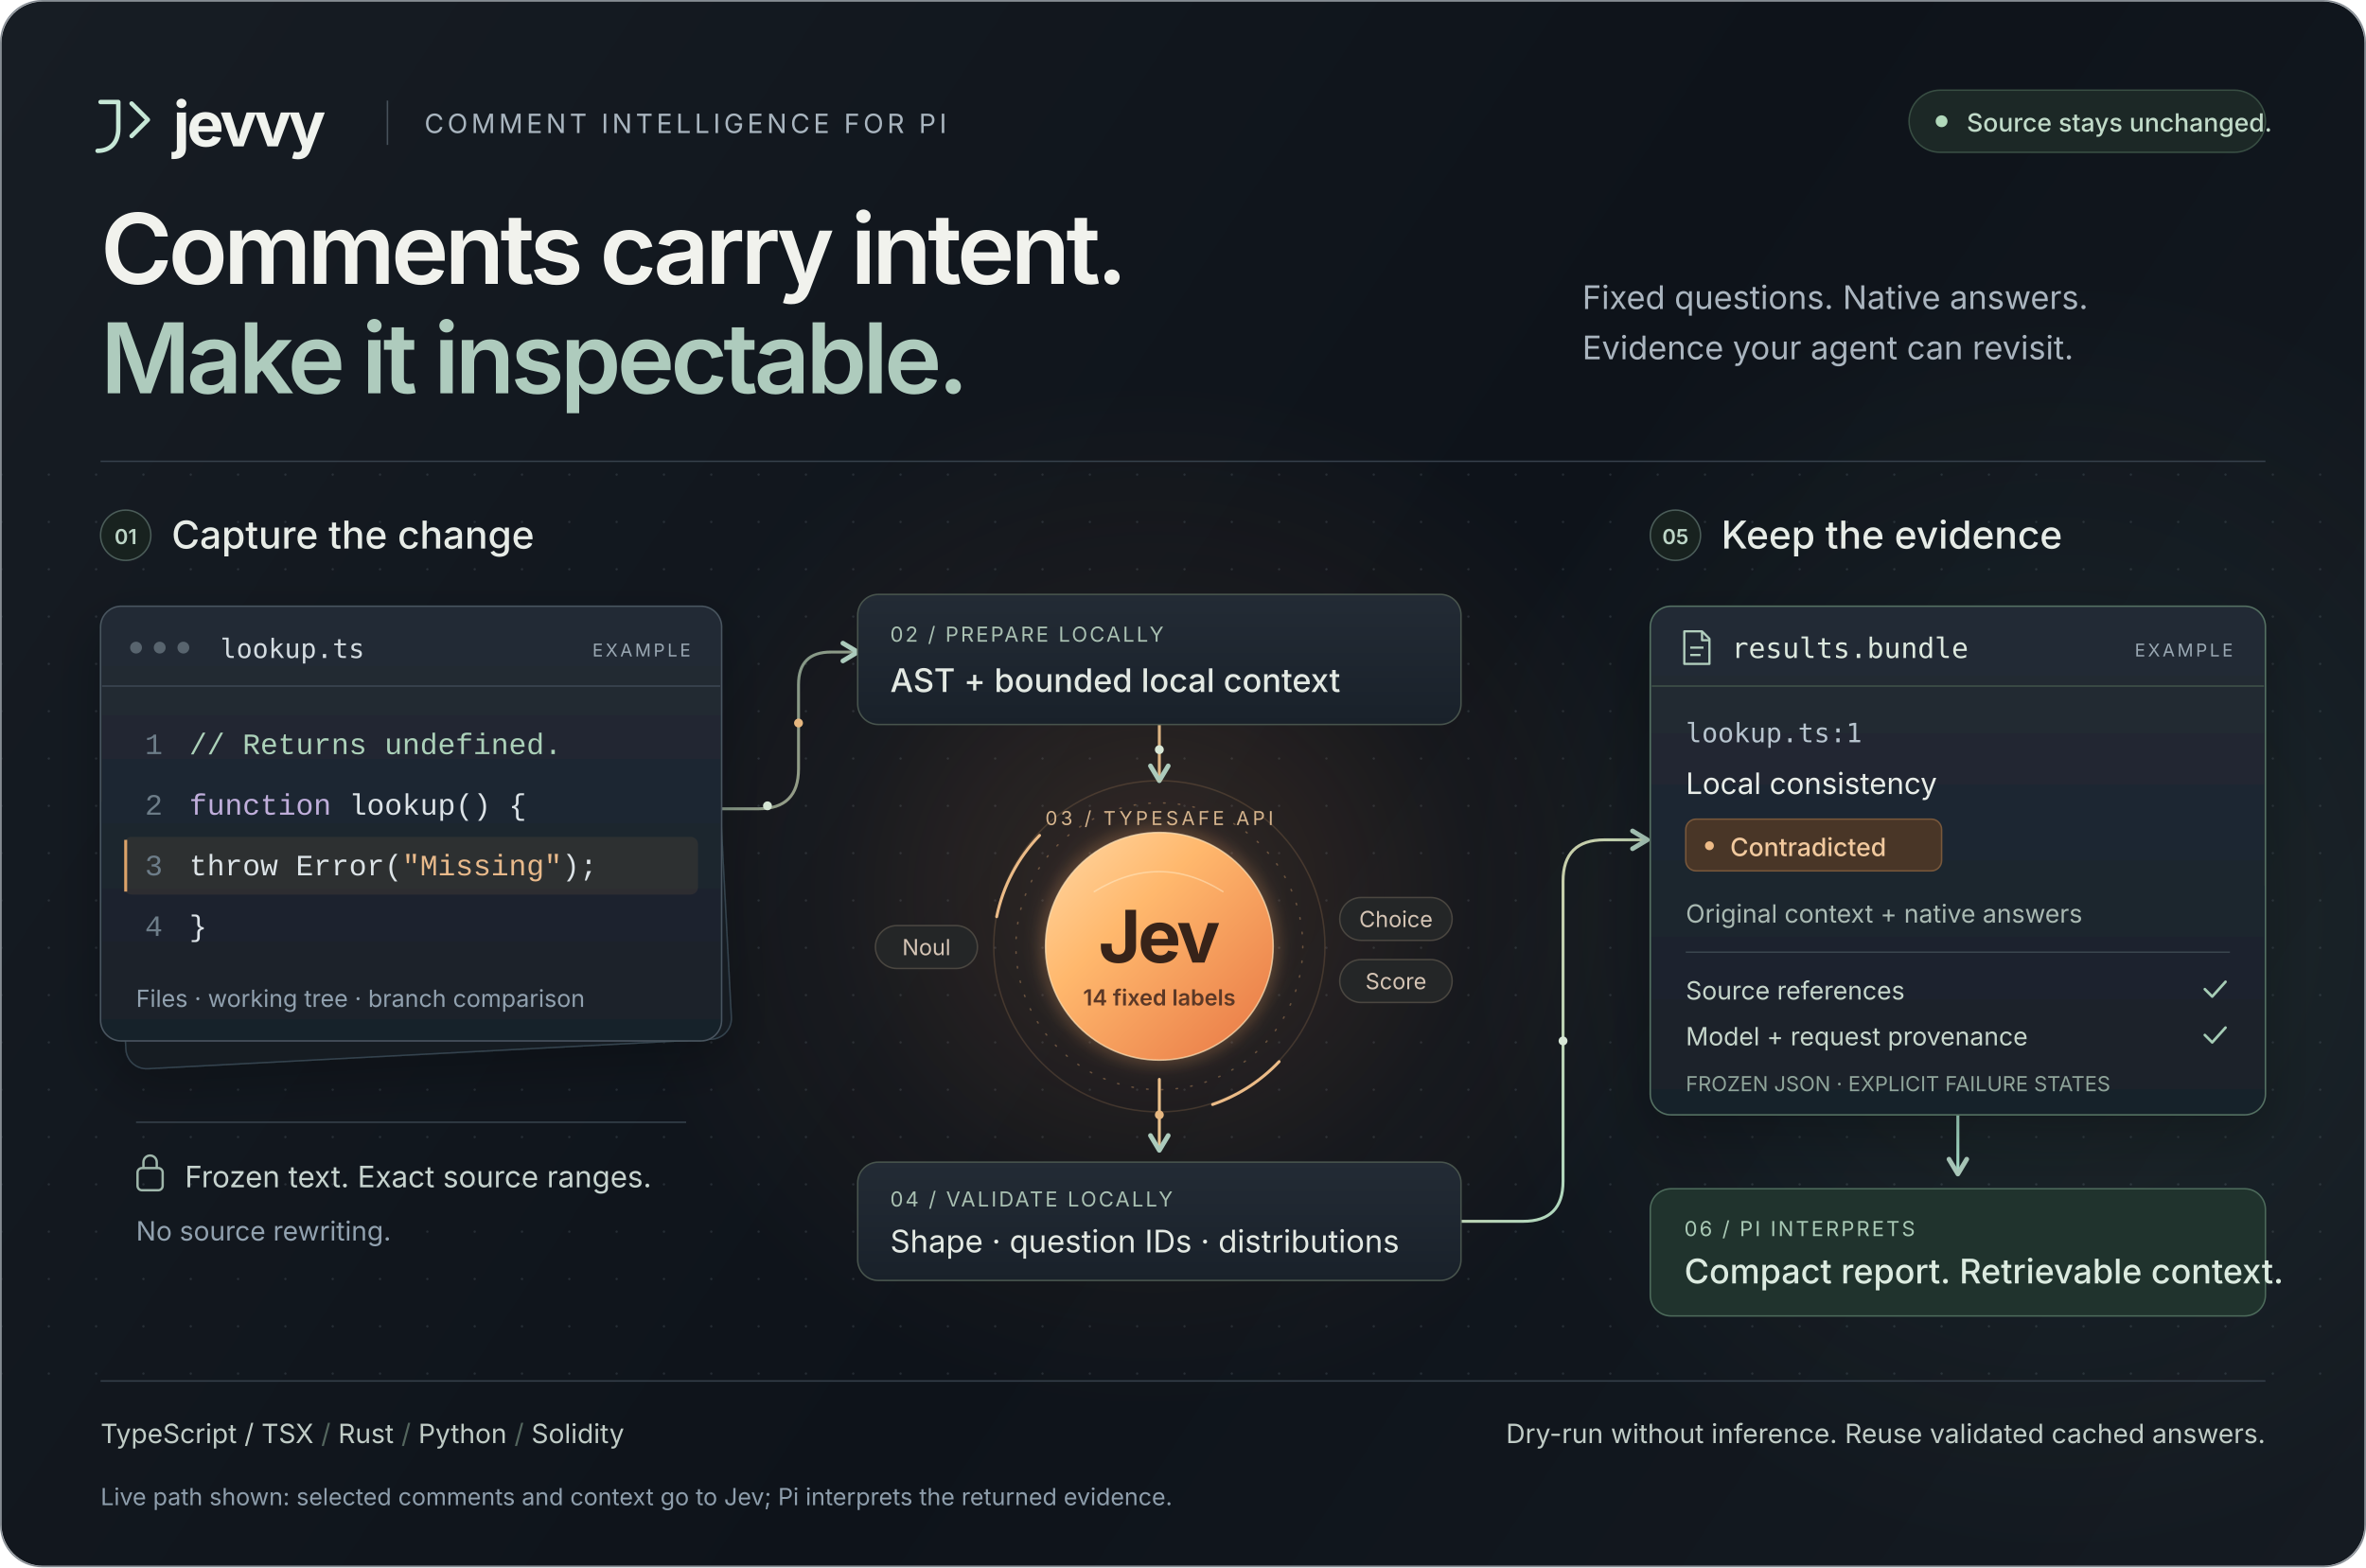
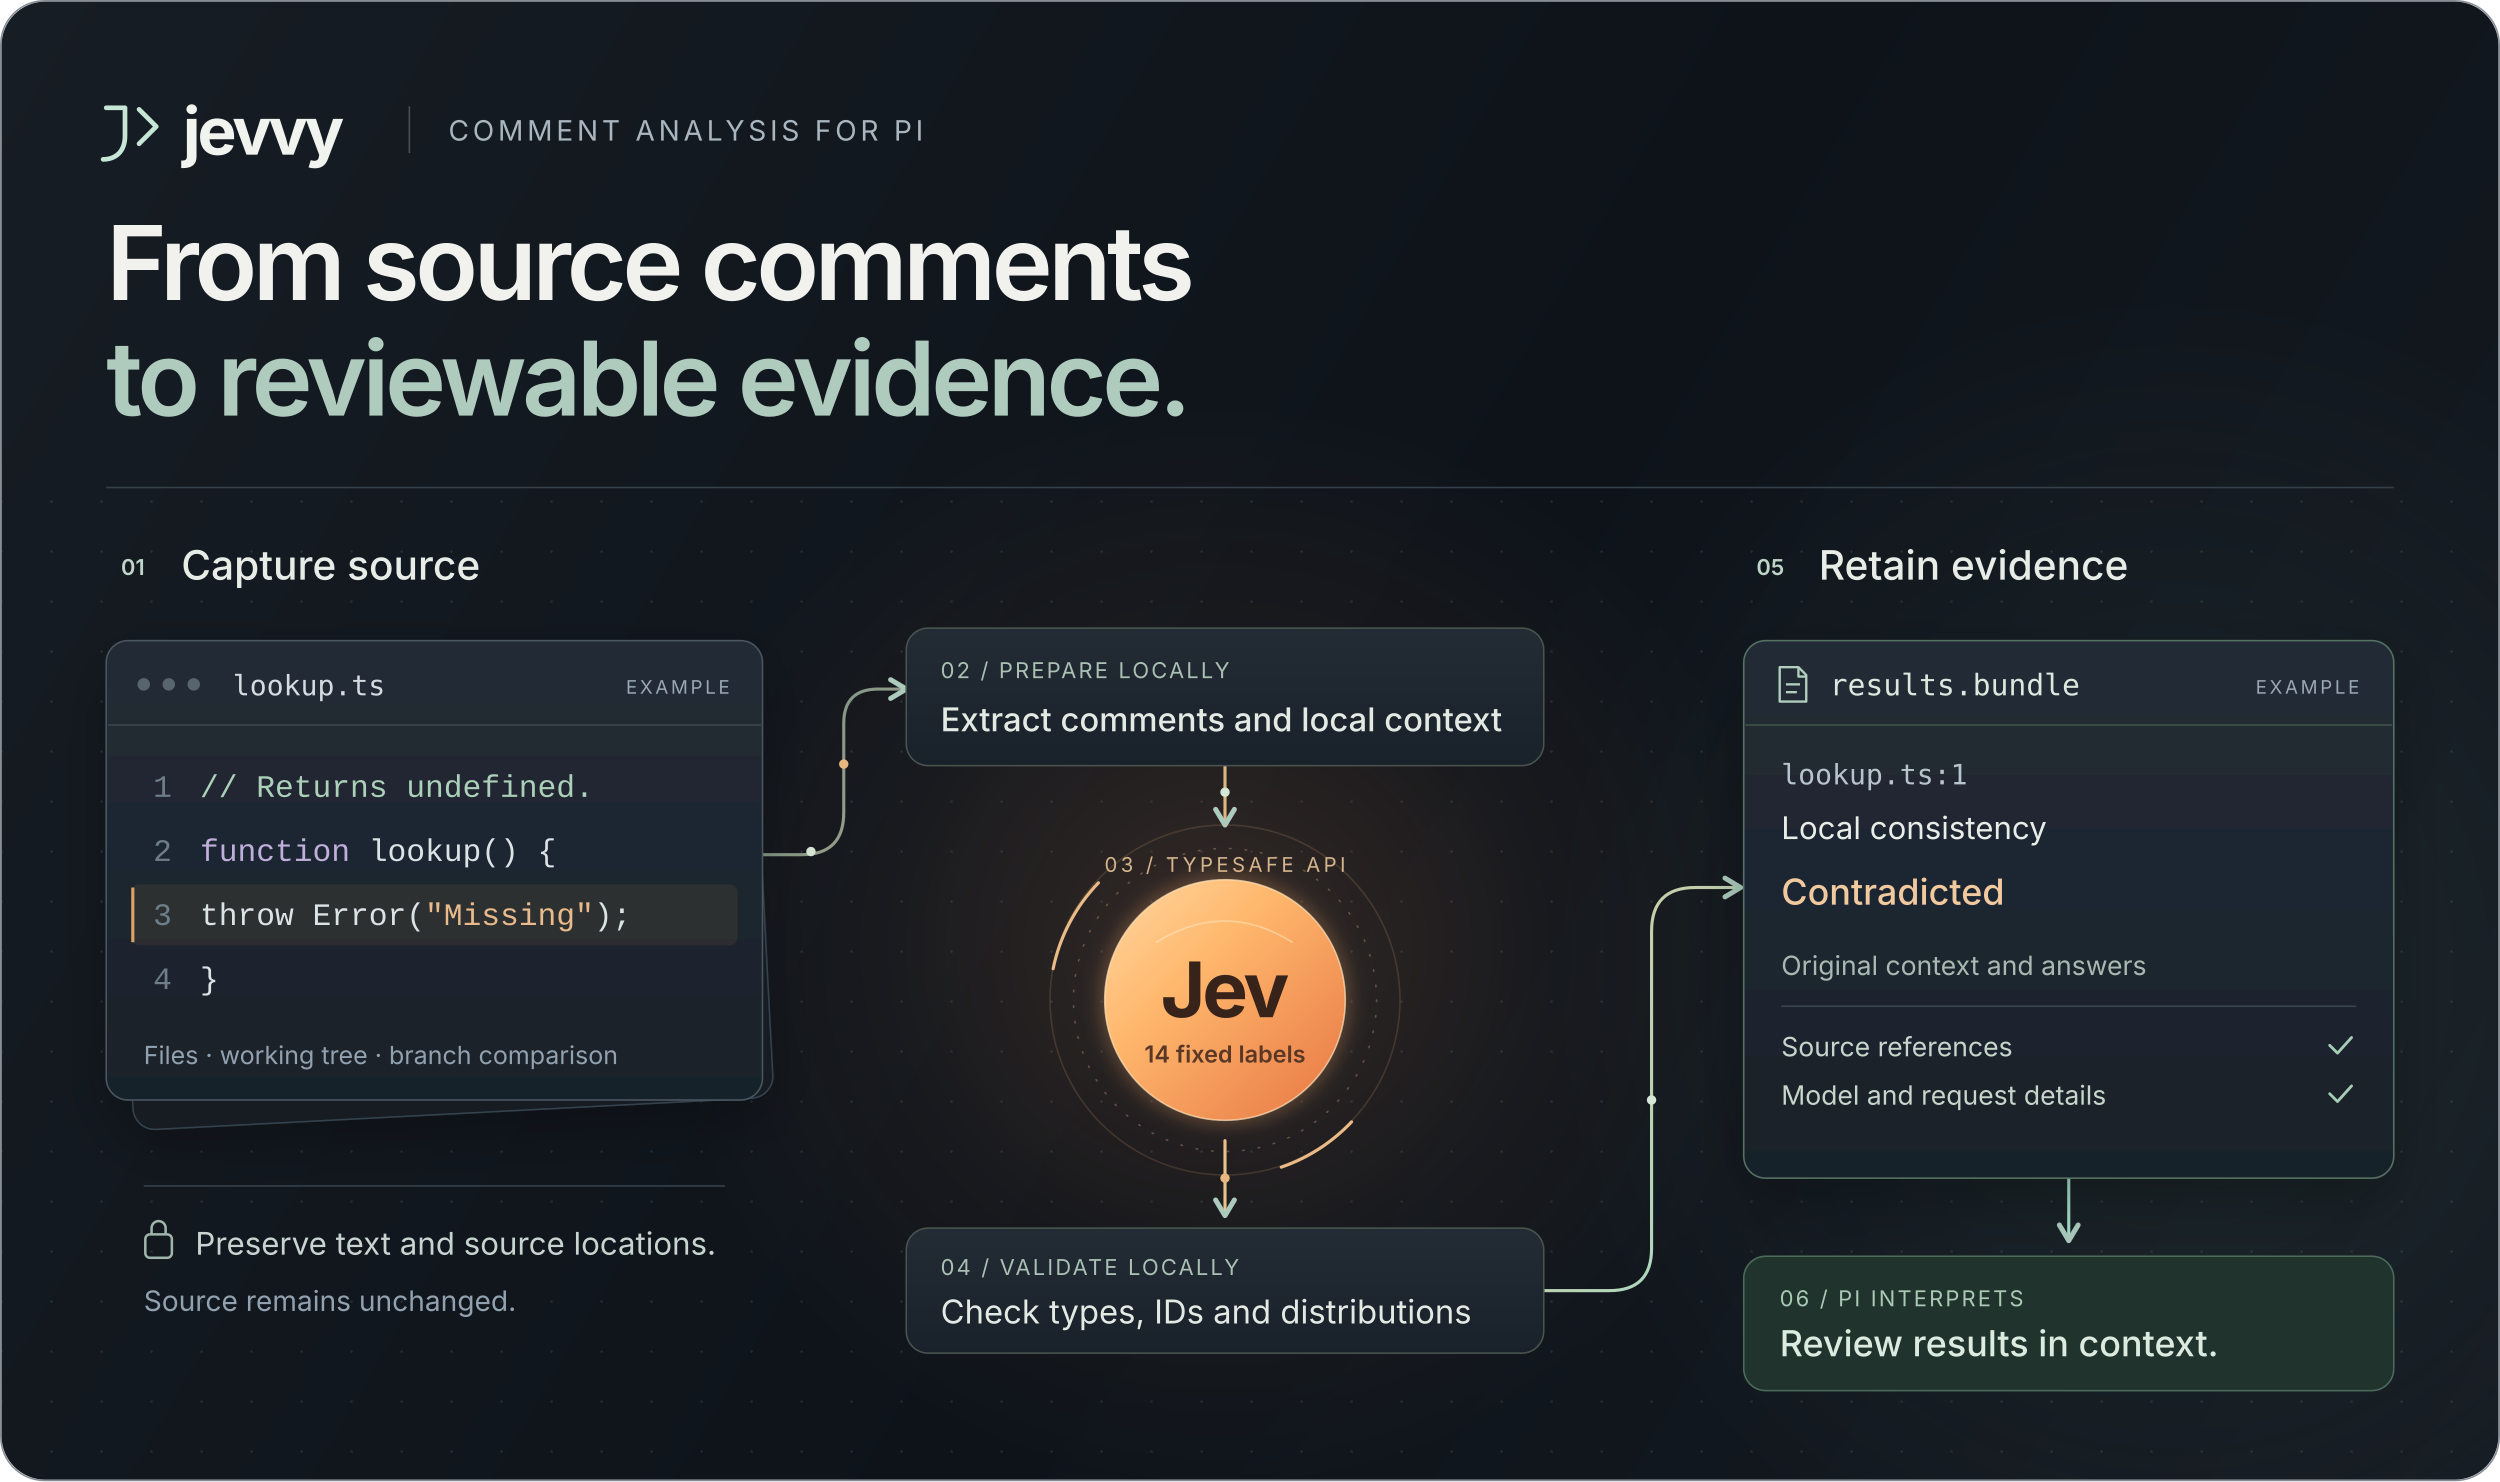
- <svg xmlns="http://www.w3.org/2000/svg" width="1600" height="1060" viewBox="0 0 1600 1060" fill="none" role="img" aria-labelledby="title desc">
+ <svg xmlns="http://www.w3.org/2000/svg" width="1600" height="948" viewBox="0 0 1600 948" fill="none" role="img" aria-labelledby="title desc">
  <defs>
-     <linearGradient id="canvas" x1="0" y1="0" x2="1600" y2="1060" gradientUnits="userSpaceOnUse">
+     <linearGradient id="canvas" x1="0" y1="0" x2="1600" y2="948" gradientUnits="userSpaceOnUse">
      <stop stop-color="#171d24" />
      <stop offset=".54" stop-color="#0e131a" />
      <stop offset="1" stop-color="#151b22" />
    </linearGradient>
    <linearGradient id="panel" x1="0" y1="0" x2="0" y2="1">
      <stop stop-color="#232b35" />
      <stop offset="1" stop-color="#19212a" />
    </linearGradient>
    <linearGradient id="core" x1="690" y1="534" x2="860" y2="710" gradientUnits="userSpaceOnUse">
      <stop stop-color="#ffe4b9" />
      <stop offset=".46" stop-color="#ffb86d" />
      <stop offset="1" stop-color="#e87845" />
    </linearGradient>
    <linearGradient id="wire" x1="490" y1="470" x2="1120" y2="800" gradientUnits="userSpaceOnUse">
      <stop stop-color="#799488" />
      <stop offset=".48" stop-color="#f5bc82" />
      <stop offset="1" stop-color="#a5dbc6" />
    </linearGradient>
    <radialGradient id="aura">
      <stop stop-color="#ed9659" stop-opacity=".17" />
      <stop offset=".6" stop-color="#ed9659" stop-opacity=".04" />
      <stop offset="1" stop-color="#ed9659" stop-opacity="0" />
    </radialGradient>
    <radialGradient id="wash">
      <stop stop-color="#83bea8" stop-opacity=".09" />
      <stop offset="1" stop-color="#83bea8" stop-opacity="0" />
    </radialGradient>
    <pattern id="grid" width="32" height="32" patternUnits="userSpaceOnUse">
      <circle cx="1" cy="1" r=".8" fill="#9ba9b6" opacity=".16" />
    </pattern>
    <filter id="shadow" x="-30%" y="-30%" width="160%" height="170%">
      <feDropShadow dx="0" dy="14" stdDeviation="18" flood-color="#000" flood-opacity=".24" />
    </filter>
    <filter id="glow" x="-100%" y="-100%" width="300%" height="300%">
      <feGaussianBlur stdDeviation="5" />
    </filter>
    <marker id="arrow" markerWidth="9" markerHeight="9" refX="6" refY="4" orient="auto">
      <path d="m1 1 5 3-5 3" stroke="#accbbc" stroke-width="1.6" stroke-linecap="round" stroke-linejoin="round" />
    </marker>
    <clipPath id="frame">
-       <rect x="1" y="1" width="1598" height="1058" rx="28" />
+       <rect x="1" y="1" width="1598" height="946" rx="28" />
    </clipPath>
  </defs>
  <g clip-path="url(#frame)">
-     <rect width="1600" height="1060" fill="url(#canvas)" />
+     <rect width="1600" height="948" fill="url(#canvas)" />
    <rect y="316" width="1600" height="614" fill="url(#grid)" />
    <ellipse cx="780" cy="606" rx="360" ry="350" fill="url(#aura)" />
    <ellipse cx="1390" cy="620" rx="400" ry="440" fill="url(#wash)" />
    <g font-family="Inter, -apple-system, BlinkMacSystemFont, 'Segoe UI', Arial, sans-serif">
      <g transform="translate(68 62)" stroke="#c6e7d6" stroke-width="3" stroke-linecap="round" stroke-linejoin="round">
        <path d="M0 7h12v18c0 10-6 15-14 15" />
        <path d="m21 8 11 11-11 11" />
      </g>
      <text x="117" y="99" font-size="42" font-weight="650" letter-spacing="-2" fill="#f0f3ee">jevvy</text>
      <path d="M262 68v30" stroke="#46515a" />
-       <text x="287" y="90" font-size="18" letter-spacing="2.4" fill="#a9b5bf">COMMENT INTELLIGENCE FOR PI</text>
-       <rect x="1291" y="61" width="241" height="42" rx="21" fill="#1c2826" stroke="#384e43" />
-       <circle cx="1313" cy="82" r="4" fill="#b1d9bb" />
-       <text x="1330" y="89" font-size="17" font-weight="500" fill="#c0dac8">Source stays unchanged.</text>
-       <text x="68" y="192" font-size="66" font-weight="600" letter-spacing="-2.8" fill="#f1f2ed">Comments carry intent.</text>
-       <text x="68" y="266" font-size="66" font-weight="600" letter-spacing="-2.8" fill="#aecbbd">Make it inspectable.</text>
-       <text x="1070" y="209" font-size="22" fill="#aab5bf">Fixed questions. Native answers.</text>
-       <text x="1070" y="243" font-size="22" fill="#aab5bf">Evidence your agent can revisit.</text>
+       <text x="287" y="90" font-size="18" letter-spacing="2.4" fill="#a9b5bf">COMMENT ANALYSIS FOR PI</text>
+       <text x="68" y="192" font-size="66" font-weight="600" letter-spacing="-2.8" fill="#f1f2ed">From source comments</text>
+       <text x="68" y="266" font-size="66" font-weight="600" letter-spacing="-2.8" fill="#aecbbd">to reviewable evidence.</text>
      <path d="M68 312H1532" stroke="#36404b" />
      <g stroke="url(#wire)" stroke-width="2" stroke-linecap="round" marker-end="url(#arrow)">
        <path d="M488 547h25q27 0 27-27v-57q0-22 22-22h18" />
        <path d="M784 490v38" />
        <path d="M784 730v48" />
        <path d="M988 826h42q27 0 27-27V596q0-28 28-28h29" />
        <path d="M1324 754v40" />
      </g>
      <g fill="#d7e7d6">
        <circle cx="519" cy="545" r="3" />
        <circle cx="784" cy="507" r="3" />
        <circle cx="1057" cy="704" r="3" />
      </g>
      <g fill="#e6b780">
        <circle cx="784" cy="754" r="3" />
        <circle cx="540" cy="489" r="3" />
      </g>
-       <circle cx="85" cy="362" r="17" stroke="#4b5d59" fill="#18221f" />
      <text x="85" y="368" text-anchor="middle" font-size="14" font-weight="600" fill="#bcd5c6">01</text>
-       <text x="116" y="371" font-size="26" font-weight="550" fill="#e7ece7">Capture the change</text>
+       <text x="116" y="371" font-size="26" font-weight="550" fill="#e7ece7">Capture source</text>
      <g filter="url(#shadow)">
        <rect x="78" y="423" width="410" height="290" rx="14" fill="#121b23" stroke="#34434d" transform="rotate(-3 283 568)" />
        <rect x="68" y="410" width="420" height="294" rx="14" fill="url(#panel)" stroke="#4a5660" />
      </g>
      <path d="M69 464h418" stroke="#3b4651" />
      <g fill="#58646e">
        <circle cx="92" cy="438" r="4" />
        <circle cx="108" cy="438" r="4" />
        <circle cx="124" cy="438" r="4" />
      </g>
      <text x="149" y="445" font-size="18" font-family="'SFMono-Regular', Consolas, monospace" fill="#d4dce1">lookup.ts</text>
      <text x="467" y="444" text-anchor="end" font-size="12" letter-spacing="1.7" fill="#9aa8b3">EXAMPLE</text>
      <rect x="84" y="566" width="388" height="39" rx="5" fill="#d18c52" opacity=".1" />
      <path d="M85 568v35" stroke="#dca369" stroke-width="2" />
      <g font-family="'SFMono-Regular', Consolas, 'Liberation Mono', monospace" font-size="20">
        <g fill="#6d7d89" text-anchor="end">
          <text x="110" y="510">1</text>
          <text x="110" y="551">2</text>
          <text x="110" y="592">3</text>
          <text x="110" y="633">4</text>
        </g>
        <text x="128" y="510" fill="#acd1b9">// Returns undefined.</text>
        <text x="128" y="551" fill="#dce3e7">
          <tspan fill="#c0aedb">function</tspan> lookup() {</text>
        <text x="128" y="592" fill="#dce3e7">  throw Error(<tspan fill="#e9ba8b">"Missing"</tspan>);</text>
        <text x="128" y="633" fill="#dce3e7">}</text>
      </g>
      <text x="92" y="681" font-size="16" fill="#91a1af">Files · working tree · branch comparison</text>
      <path d="M92 759h372" stroke="#35404a" />
      <g transform="translate(93 784)" stroke="#9fb7ab" stroke-width="1.6">
        <rect width="17" height="15" y="6" rx="3" />
        <path d="M4 6V2a4.5 4.5 0 0 1 9 0v4" />
      </g>
-       <text x="125" y="803" font-size="20" fill="#c7d4cf">Frozen text. Exact source ranges.</text>
-       <text x="92" y="839" font-size="18" fill="#91a1af">No source rewriting.</text>
+       <text x="125" y="803" font-size="20" fill="#c7d4cf">Preserve text and source locations.</text>
+       <text x="92" y="839" font-size="18" fill="#91a1af">Source remains unchanged.</text>
      <rect x="580" y="402" width="408" height="88" rx="14" fill="url(#panel)" stroke="#48544d" />
      <text x="602" y="434" font-size="14" letter-spacing="1.4" fill="#a9c0b2">02 / PREPARE LOCALLY</text>
-       <text x="602" y="468" font-size="22" font-weight="500" fill="#e3e9e3">AST + bounded local context</text>
+       <text x="602" y="468" font-size="21" font-weight="500" fill="#e3e9e3">Extract comments and local context</text>
      <text x="784" y="558" text-anchor="middle" font-size="13" letter-spacing="2.2" fill="#d6b58e">03 / TYPESAFE API</text>
      <circle cx="784" cy="640" r="112" stroke="#e5ab73" stroke-opacity=".17" />
      <circle cx="784" cy="640" r="97" stroke="#e5ab73" stroke-opacity=".35" stroke-dasharray="1 9" stroke-linecap="round" />
      <path d="M674 620a112 112 0 0 1 29-55M865 718a112 112 0 0 1-45 29" stroke="#ebbb87" stroke-width="2" stroke-linecap="round" />
      <circle cx="784" cy="640" r="81" fill="#e99f64" opacity=".25" filter="url(#glow)" />
      <circle cx="784" cy="640" r="77" fill="url(#core)" stroke="#ffe4b9" stroke-opacity=".7" />
      <path d="M740 603q44-27 87 0" stroke="#fff2d6" stroke-opacity=".45" stroke-linecap="round" />
      <text x="784" y="651" text-anchor="middle" font-size="49" font-weight="650" letter-spacing="-2" fill="#372319">Jev</text>
      <text x="784" y="680" text-anchor="middle" font-size="15" font-weight="600" fill="#5b3826">14 fixed labels</text>
-       <g font-size="15" fill="#d5c4b4" text-anchor="middle">
-         <rect x="592" y="626" width="69" height="29" rx="14.5" fill="#242627" stroke="#4a4640" />
-         <text x="626.5" y="646">Noul</text>
-         <rect x="906" y="607" width="76" height="29" rx="14.5" fill="#242627" stroke="#4a4640" />
-         <text x="944" y="627">Choice</text>
-         <rect x="906" y="649" width="76" height="29" rx="14.5" fill="#242627" stroke="#4a4640" />
-         <text x="944" y="669">Score</text>
-       </g>
      <rect x="580" y="786" width="408" height="80" rx="14" fill="url(#panel)" stroke="#48544d" />
      <text x="602" y="816" font-size="14" letter-spacing="1.4" fill="#a9c0b2">04 / VALIDATE LOCALLY</text>
-       <text x="602" y="847" font-size="21" fill="#e3e9e3">Shape · question IDs · distributions</text>
-       <circle cx="1133" cy="362" r="17" stroke="#4b5d59" fill="#18221f" />
+       <text x="602" y="847" font-size="21" fill="#e3e9e3">Check types, IDs and distributions</text>
      <text x="1133" y="368" text-anchor="middle" font-size="14" font-weight="600" fill="#bcd5c6">05</text>
-       <text x="1164" y="371" font-size="26" font-weight="550" fill="#e7ece7">Keep the evidence</text>
+       <text x="1164" y="371" font-size="26" font-weight="550" fill="#e7ece7">Retain evidence</text>
      <g filter="url(#shadow)">
        <rect x="1116" y="410" width="416" height="344" rx="14" fill="url(#panel)" stroke="#547163" />
      </g>
      <path d="M1117 464h414" stroke="#3e5149" />
      <g transform="translate(1139 427)" stroke="#b2cfbe" stroke-width="1.5" stroke-linejoin="round">
        <path d="M0 0h12l5 5v17H0Z" />
        <path d="M12 0v6h5" />
        <path d="M4 11h9M4 16h7" />
      </g>
      <text x="1171" y="445" font-family="'SFMono-Regular', Consolas, monospace" font-size="19" fill="#dce8de">results.bundle</text>
      <text x="1510" y="444" text-anchor="end" font-size="12" letter-spacing="1.7" fill="#9aa8b3">EXAMPLE</text>
      <text x="1140" y="502" font-family="'SFMono-Regular', Consolas, monospace" font-size="18" fill="#b7c4ce">lookup.ts:1</text>
      <text x="1140" y="537" font-size="20" fill="#e8ede8">Local consistency</text>
-       <rect x="1140" y="554" width="173" height="35" rx="7" fill="#493627" stroke="#79583b" />
-       <circle cx="1156" cy="572" r="3" fill="#edbb87" />
-       <text x="1170" y="579" font-size="17" font-weight="500" fill="#f1c99e">Contradicted</text>
-       <text x="1140" y="624" font-size="17" fill="#a9b9b2">Original context + native answers</text>
+       <text x="1140" y="579" font-size="23" font-weight="500" fill="#f1c99e">Contradicted</text>
+       <text x="1140" y="624" font-size="17" fill="#a9b9b2">Original context and answers</text>
      <path d="M1140 644h368" stroke="#3a454e" />
      <g font-size="17" fill="#c6d6cb">
        <text x="1140" y="676">Source references</text>
-         <text x="1140" y="707">Model + request provenance</text>
+         <text x="1140" y="707">Model and request details</text>
      </g>
      <g stroke="#a6cdb6" stroke-width="1.8" stroke-linecap="round" stroke-linejoin="round">
        <path d="m1491 669 5 5 9-10" />
        <path d="m1491 700 5 5 9-10" />
      </g>
-       <text x="1140" y="738" font-size="14" fill="#8fa49a">FROZEN JSON · EXPLICIT FAILURE STATES</text>
      <rect x="1116" y="804" width="416" height="86" rx="14" fill="#20332d" stroke="#4d6b5b" />
      <text x="1139" y="836" font-size="14" letter-spacing="1.4" fill="#a9c9b5">06 / PI INTERPRETS</text>
-       <text x="1139" y="868" font-size="23" font-weight="500" fill="#dcebe0">Compact report. Retrievable context.</text>
-       <path d="M68 934H1532" stroke="#36404b" />
-       <text x="68" y="976" font-size="18" fill="#c0ccc6">TypeScript / TSX <tspan fill="#54665e"> / </tspan> Rust <tspan fill="#54665e"> / </tspan> Python <tspan fill="#54665e"> / </tspan> Solidity</text>
-       <text x="1532" y="976" text-anchor="end" font-size="18" fill="#c0ccc6">Dry-run without inference. Reuse validated cached answers.</text>
-       <text x="68" y="1018" font-size="16" fill="#8e9eac">Live path shown: selected comments and context go to Jev; Pi interprets the returned evidence.</text>
+       <text x="1139" y="868" font-size="23" font-weight="500" fill="#dcebe0">Review results in context.</text>
    </g>
  </g>
-   <rect x=".5" y=".5" width="1599" height="1059" rx="28" stroke="#45515b" stroke-opacity=".65" />
+   <rect x=".5" y=".5" width="1599" height="947" rx="28" stroke="#45515b" stroke-opacity=".65" />
</svg>
